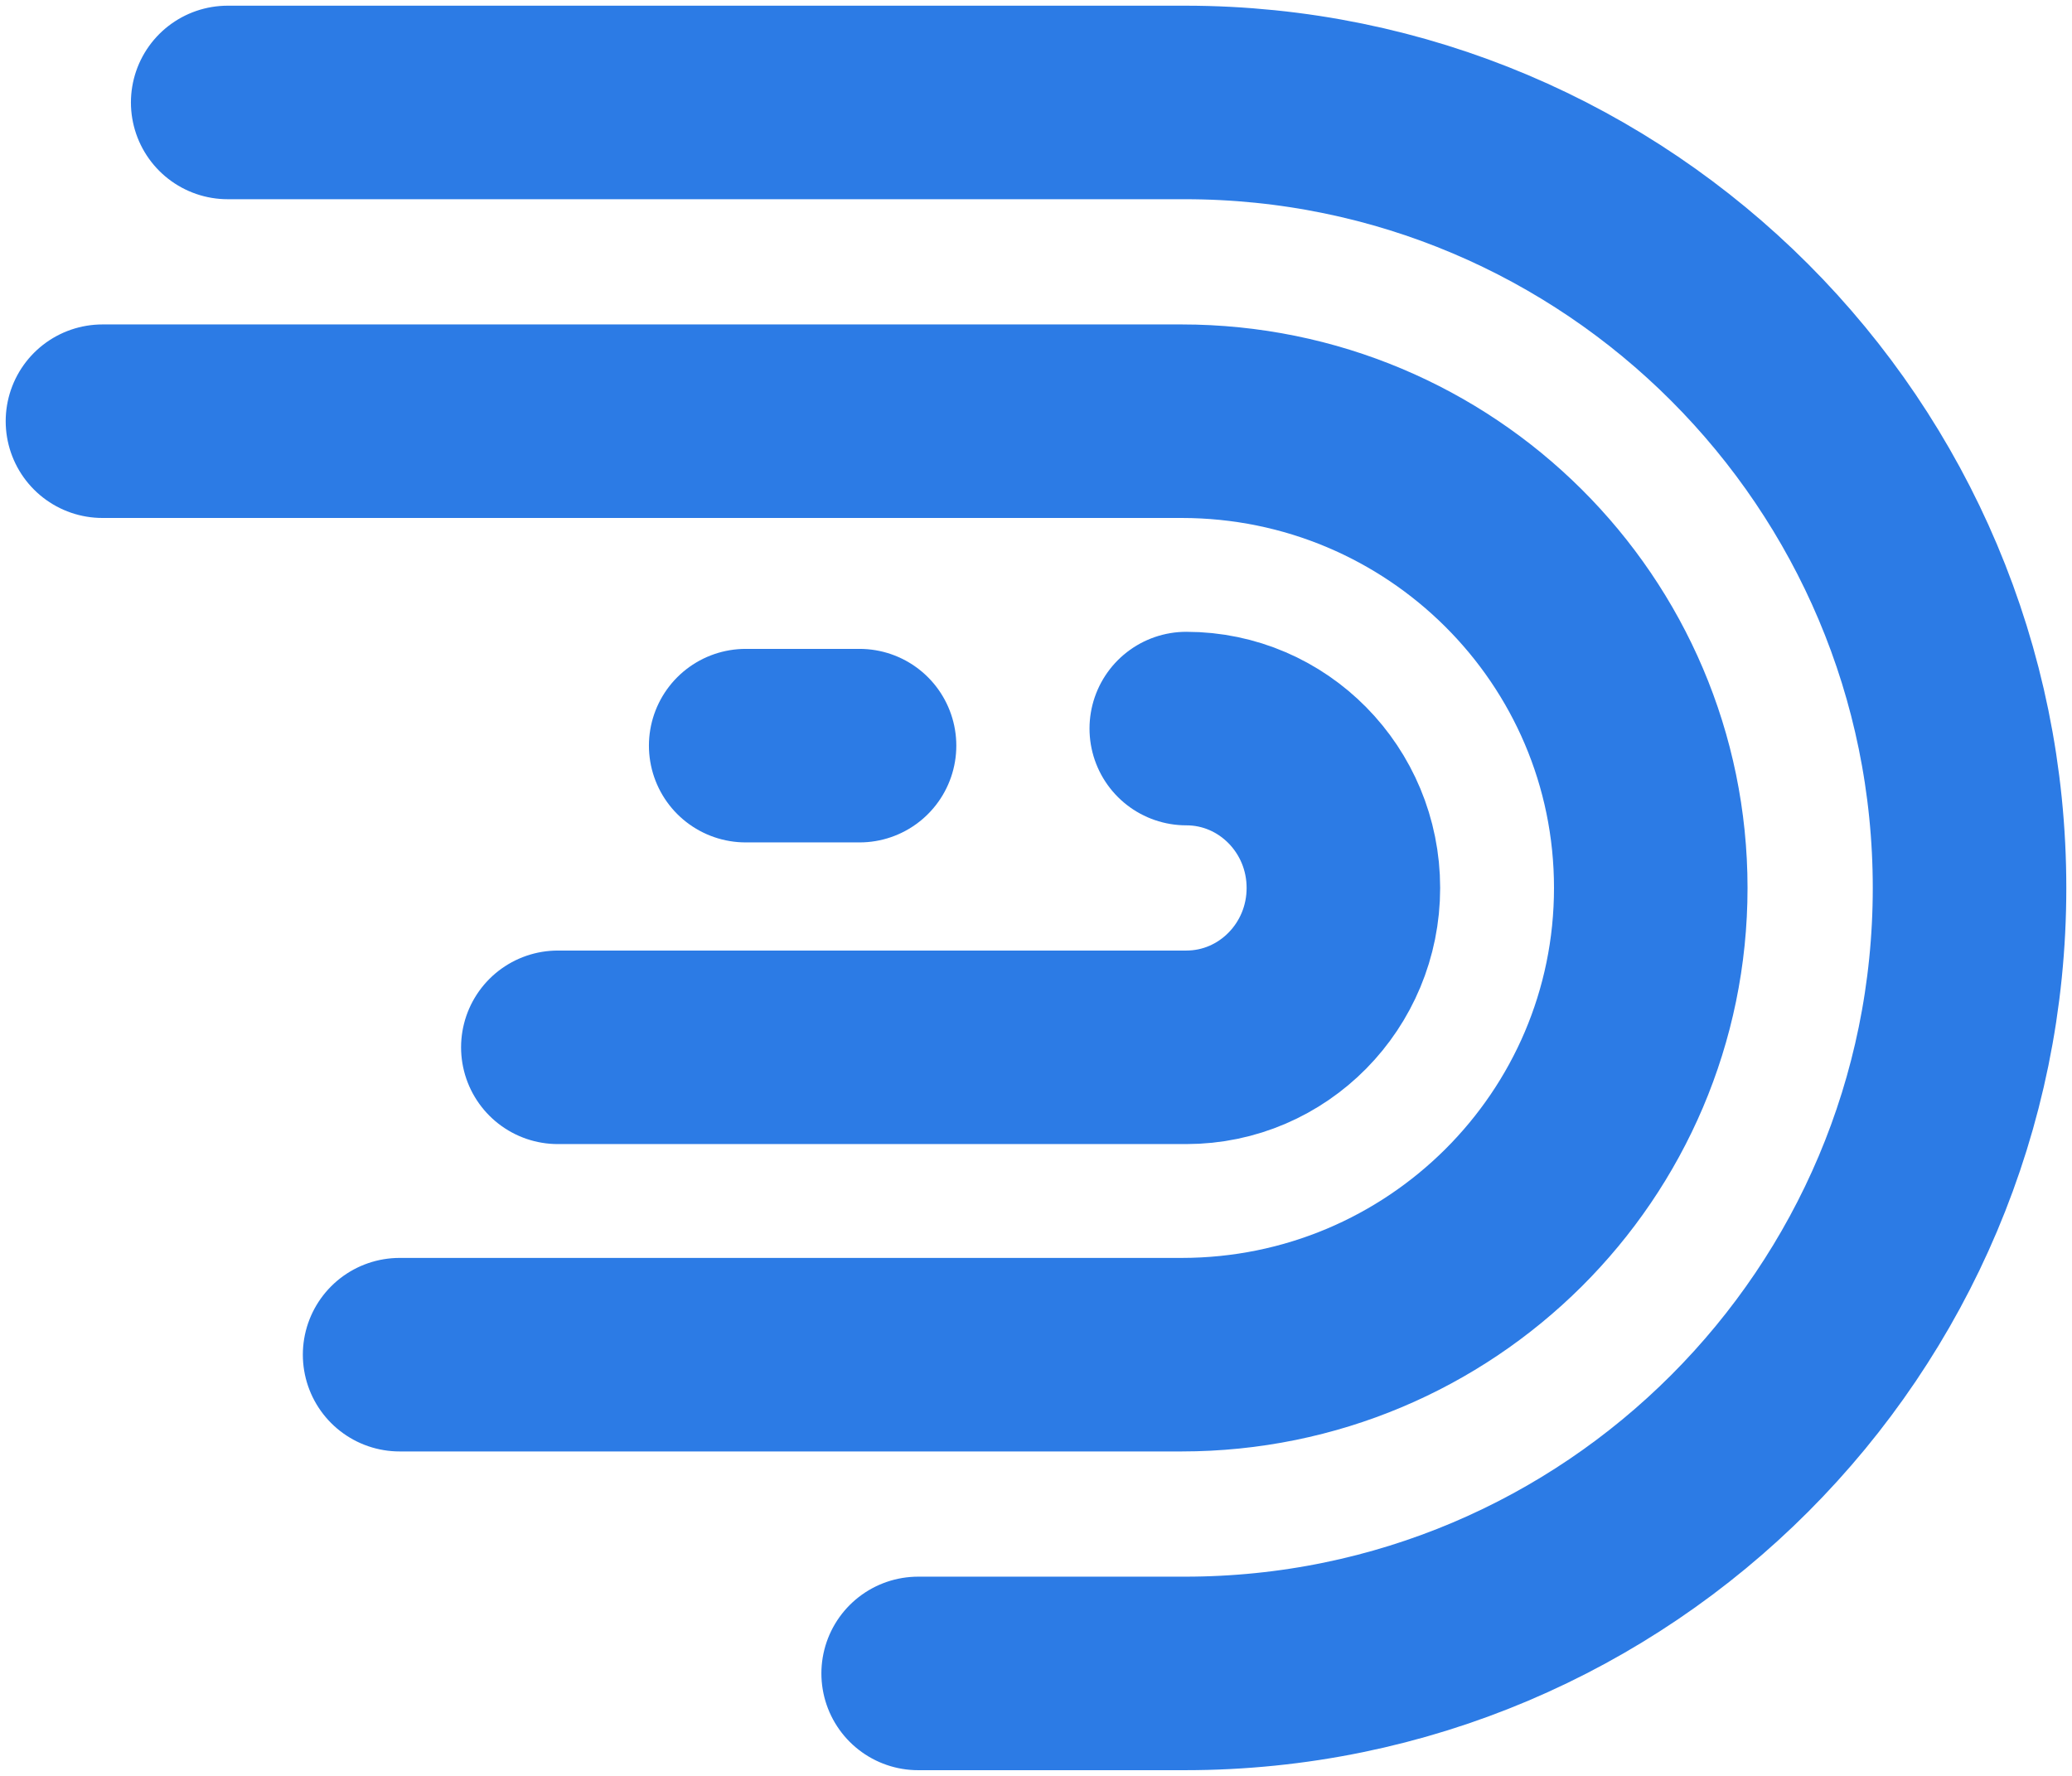
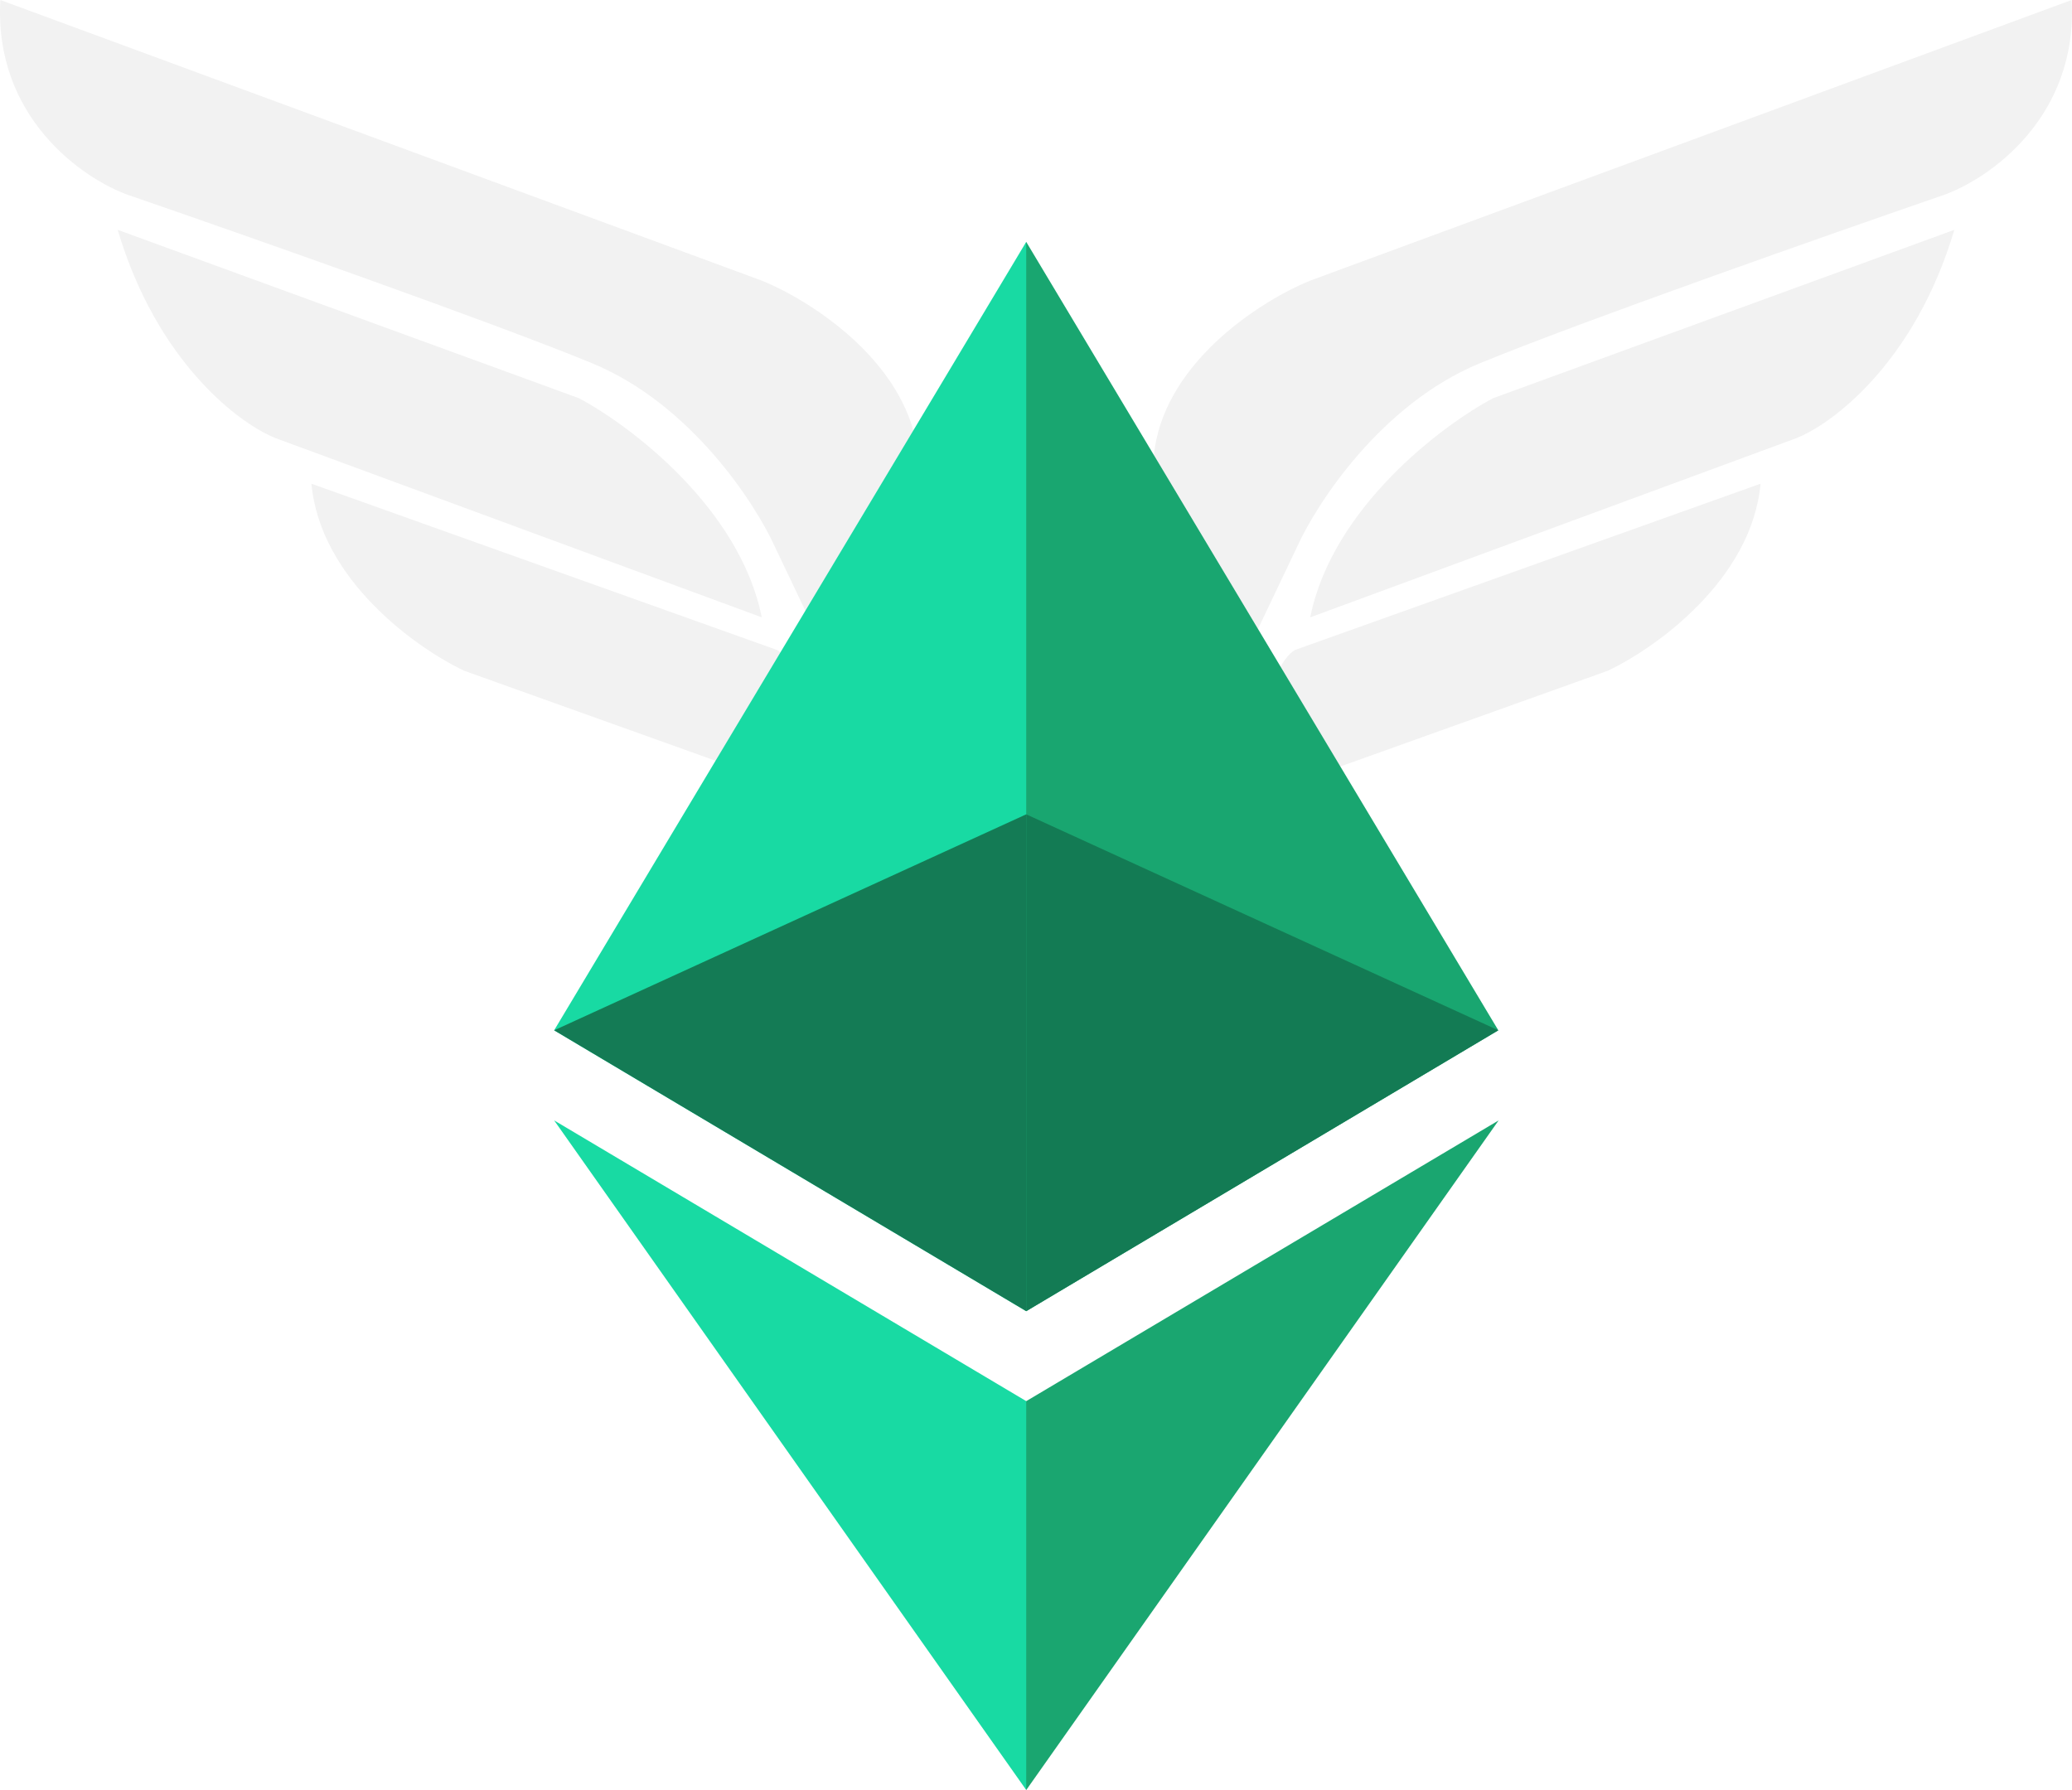
- <svg xmlns="http://www.w3.org/2000/svg" width="182" height="156" viewBox="0 0 182 156" fill="none">
-   <path d="M20 9H104.081C142.144 9 173 39.892 173 78C173 116.108 142.144 147 104.081 147H80.649" stroke="#2C7BE5" stroke-width="17" stroke-linecap="round" />
-   <path d="M35.101 119H103.788C126.549 119 145 100.644 145 78C145 55.356 126.549 37 103.788 37H9" stroke="#2C7BE5" stroke-width="17" stroke-linecap="round" />
-   <path d="M104.2 64C111.822 64 118 70.268 118 78C118 85.732 111.822 92 104.2 92H49" stroke="#2C7BE5" stroke-width="17" stroke-linecap="round" />
-   <line x1="75.5" y1="65.5" x2="65.5" y2="65.5" stroke="#2C7BE5" stroke-width="17" stroke-linecap="round" />
+ <svg xmlns="http://www.w3.org/2000/svg" width="500" height="432" viewBox="0 0 500 432" fill="none">
+   <path d="M183.823 67.722L0.082 0C-1.498 28.379 20.059 43.213 31.035 47.083C58.476 56.543 119.283 77.913 142.992 87.716C166.701 97.52 182.287 121.47 187.116 132.219L232.558 227.676C229.704 196.932 224.523 130.027 221.362 108.355C218.201 86.684 195.019 72.237 183.823 67.722Z" fill="#F2F2F2" />
+   <path d="M139.699 96.101L28.401 55.468C37.884 87.458 57.817 102.336 66.598 105.776L183.823 148.989C178.555 122.674 152.212 102.766 139.699 96.101Z" fill="#F2F2F2" />
+   <path d="M187.116 156.728L75.159 116.74C77.267 139.959 100.624 156.513 112.039 161.888L207.532 196.072C203.361 187.472 194.492 168.983 192.385 163.823C190.277 158.663 187.994 156.943 187.116 156.728Z" fill="#F2F2F2" />
+   <path d="M316.177 67.722L499.918 0C501.498 28.379 479.941 43.213 468.965 47.083C441.524 56.543 380.717 77.913 357.008 87.716C333.299 97.52 317.713 121.47 312.884 132.219L267.442 227.676C270.296 196.932 275.477 130.027 278.638 108.355C281.799 86.684 304.981 72.237 316.177 67.722Z" fill="#F2F2F2" />
+   <path d="M360.301 96.101L471.599 55.468C462.116 87.458 442.183 102.336 433.402 105.776L316.177 148.989C321.445 122.674 347.788 102.766 360.301 96.101Z" fill="#F2F2F2" />
+   <path d="M312.884 156.728L424.841 116.74C422.733 139.959 399.376 156.513 387.961 161.888L292.468 196.072C296.639 187.472 305.508 168.983 307.615 163.823C309.723 158.663 312.006 156.943 312.884 156.728Z" fill="#F2F2F2" />
+   <path d="M247.642 58.378L245.153 66.892V313.939L247.642 316.439L361.561 248.654L247.642 58.378Z" fill="#19A670" />
+   <path d="M247.64 58.379L133.721 248.655L247.64 316.441V196.531V58.379Z" fill="#18DAA3" />
+   <path d="M247.647 338.153L246.245 339.874V427.878L247.647 432L361.635 270.402L247.647 338.153Z" fill="#1AA670" />
+   <path d="M247.643 431.999V338.151L133.724 270.4L247.643 431.999Z" fill="#18DAA3" />
+   <path d="M247.646 316.439L361.564 248.655L247.646 196.532V316.439Z" fill="#137B54" />
+   <path d="M133.724 248.654L247.641 316.439V196.531L133.724 248.654Z" fill="#147B55" />
</svg>
